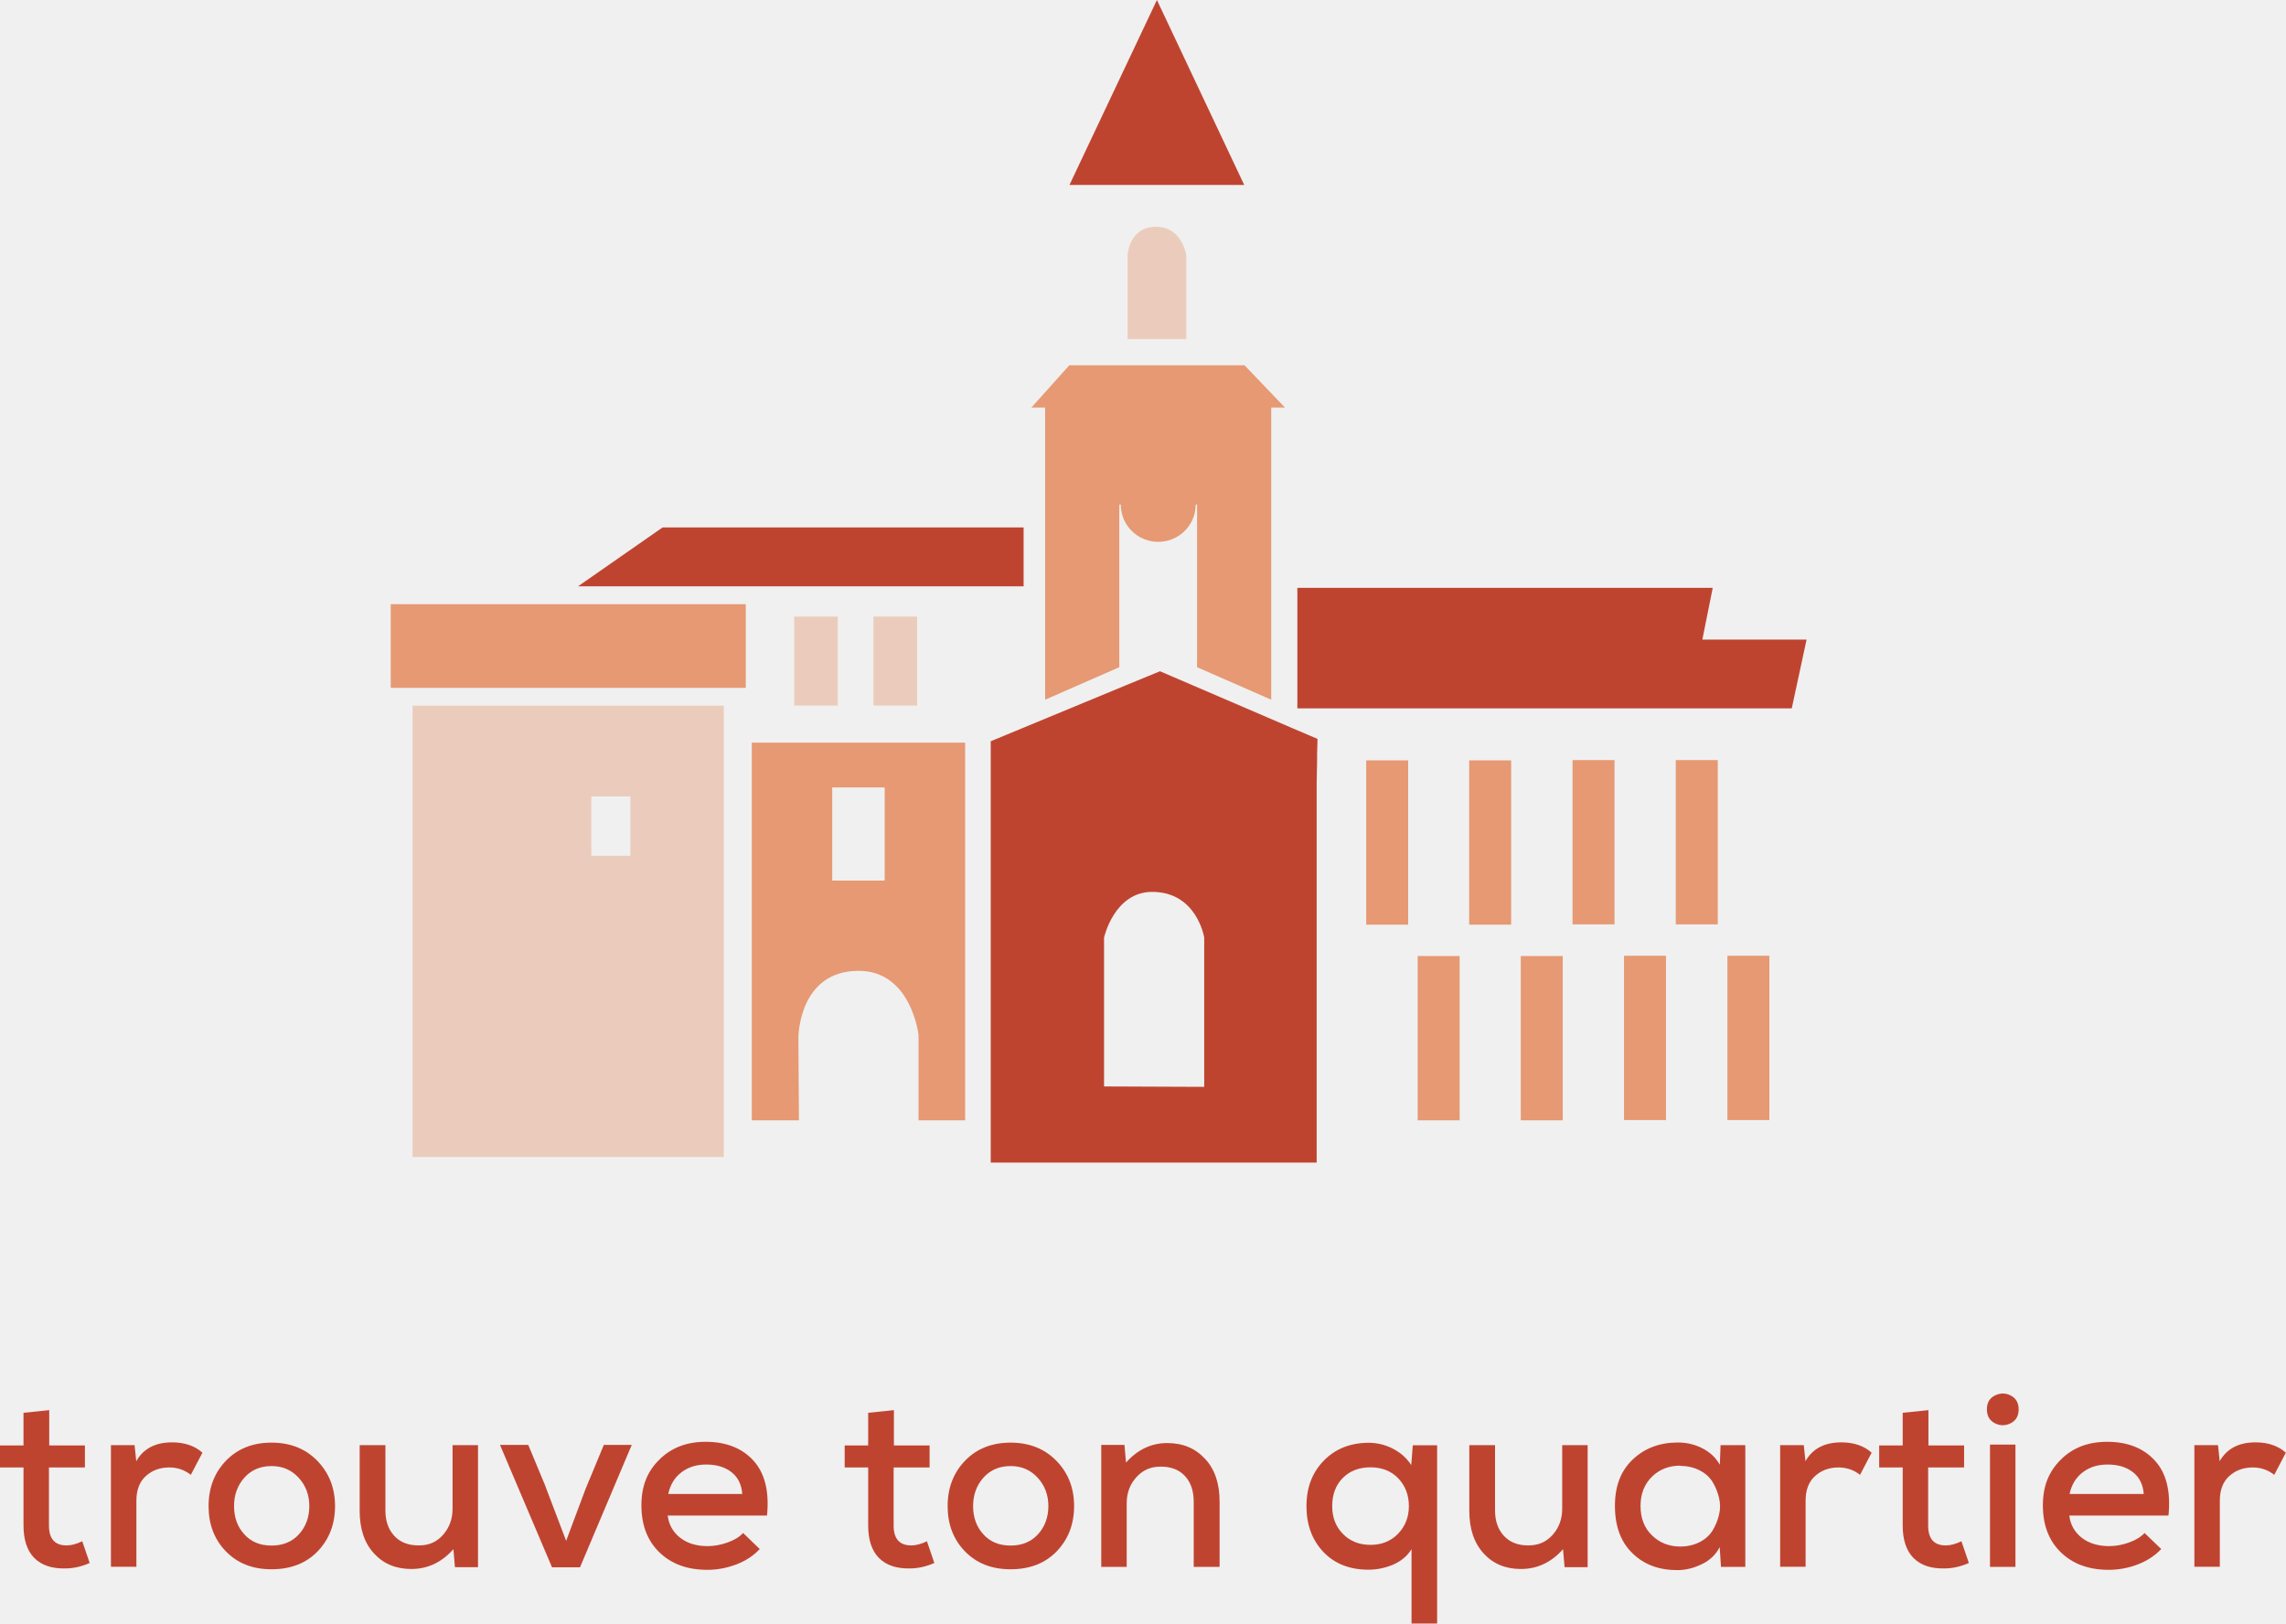
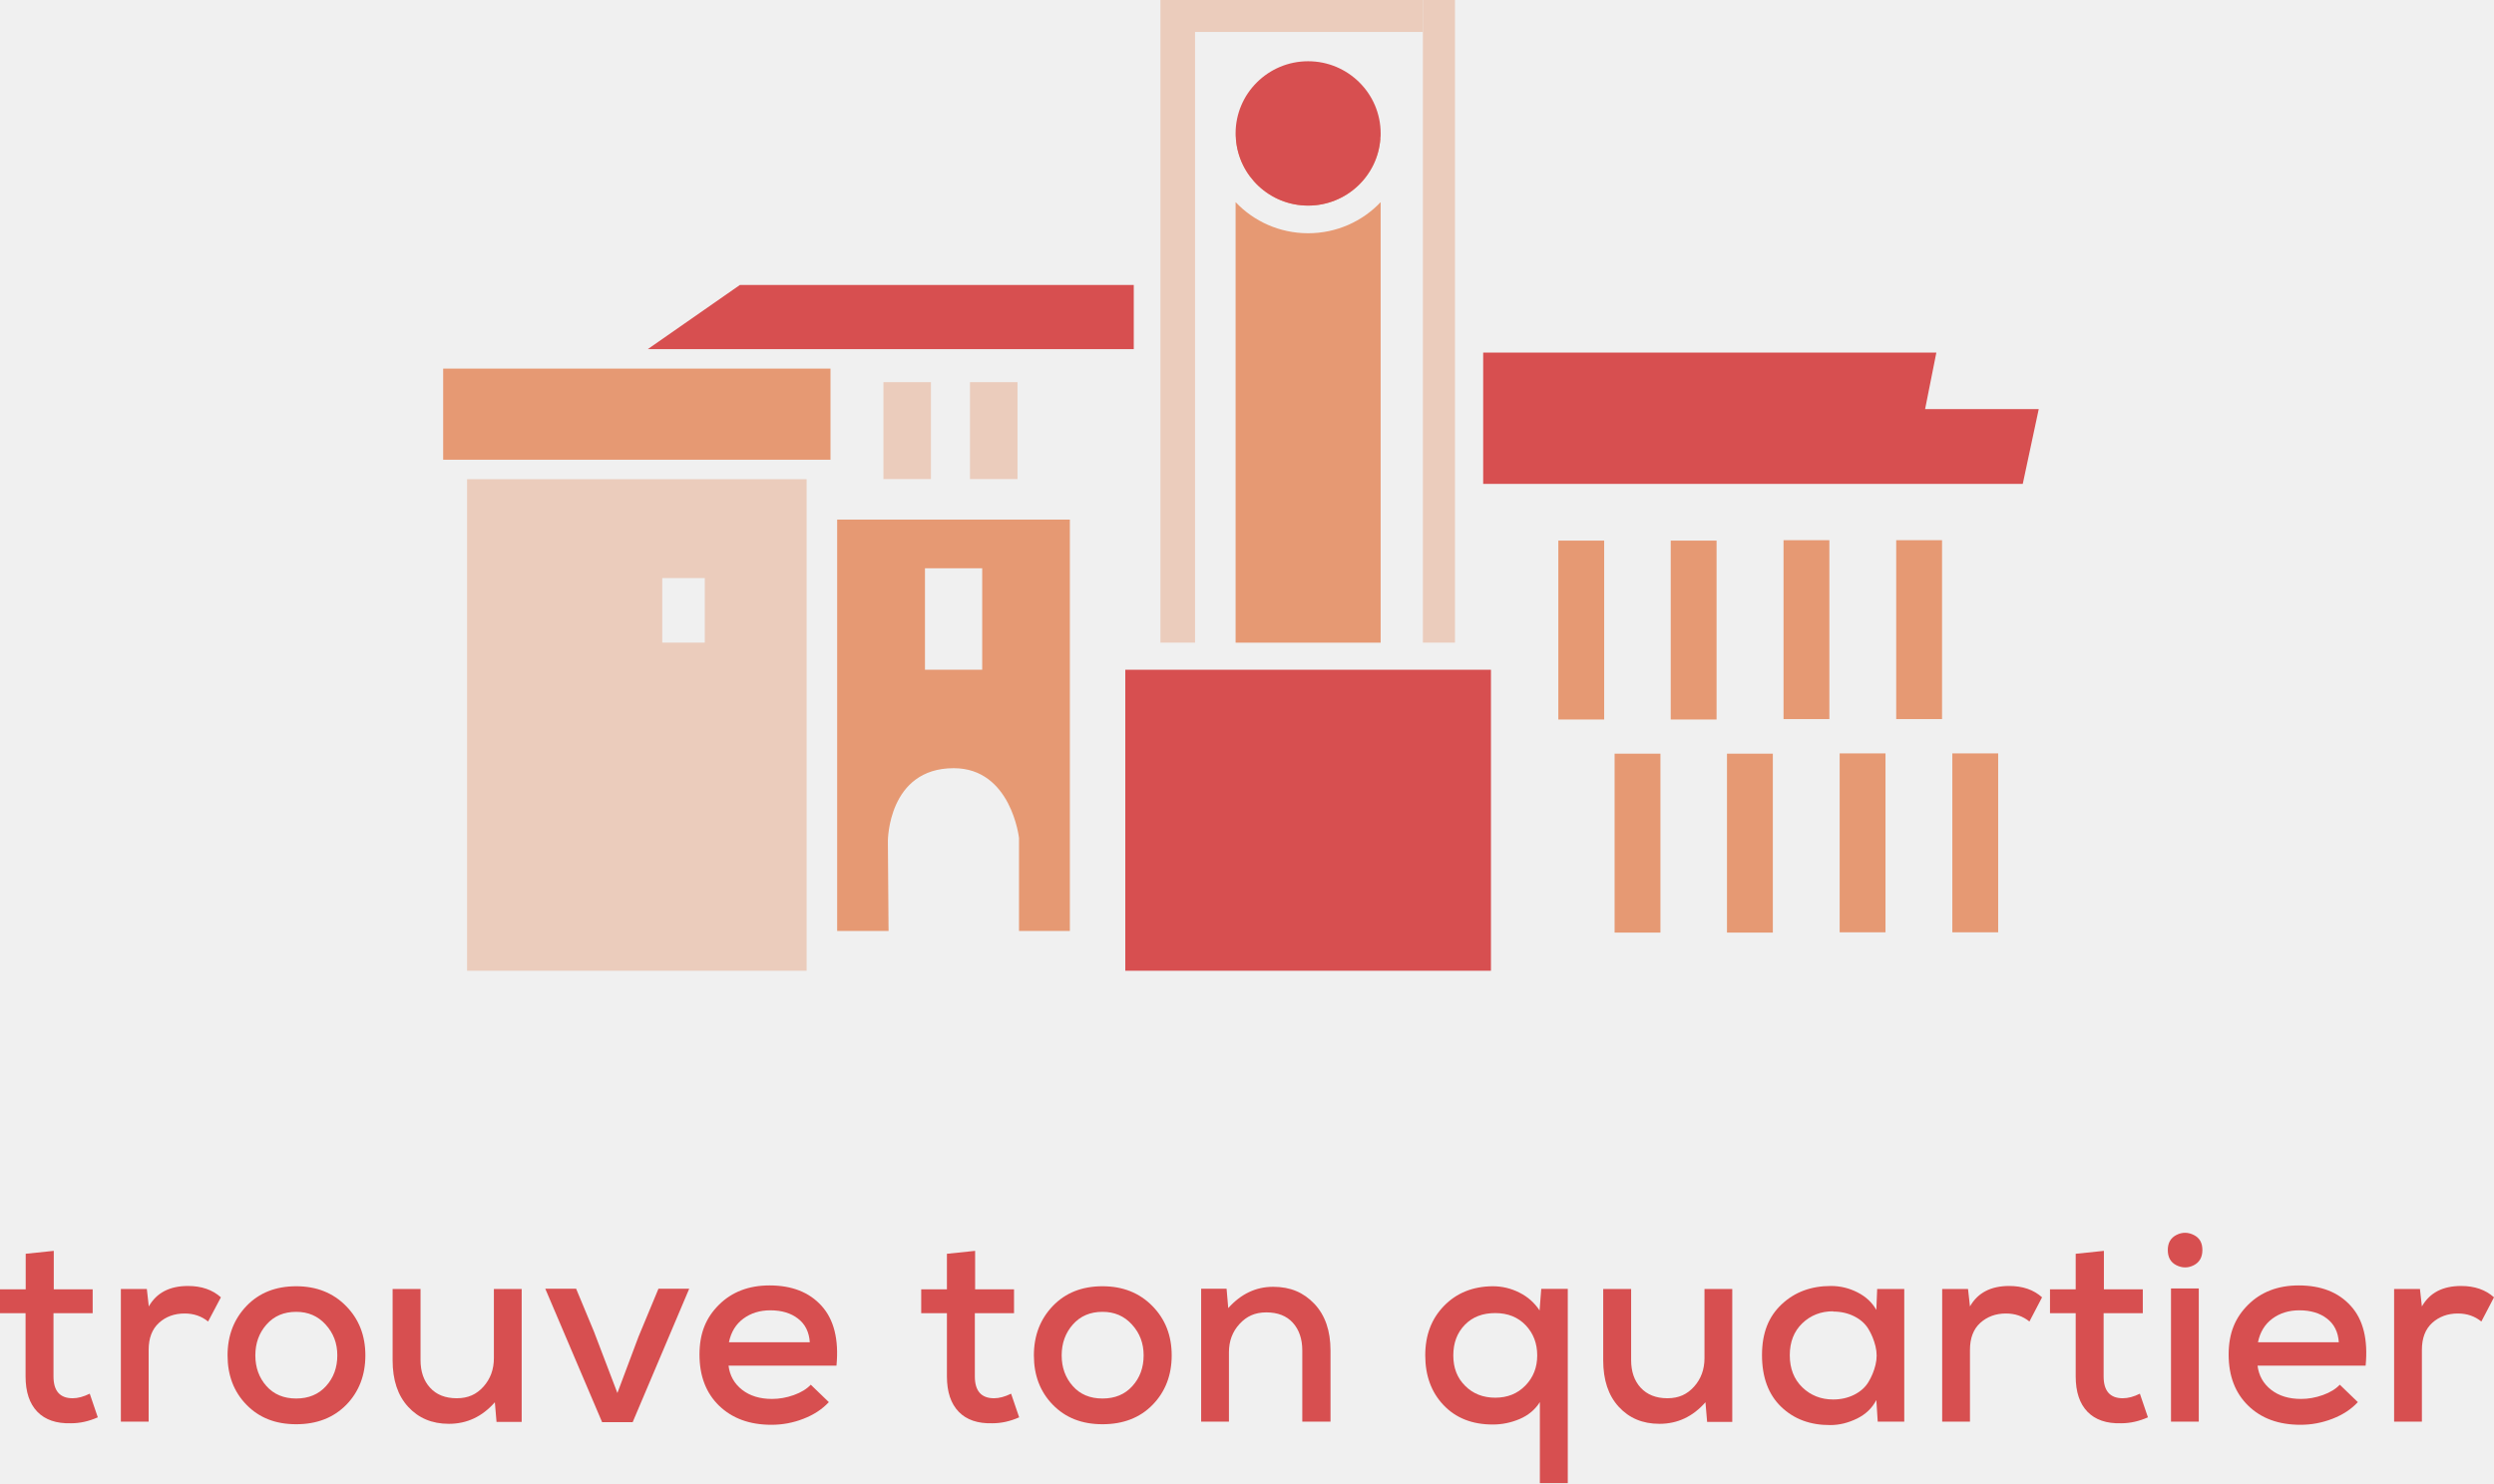
- <svg xmlns="http://www.w3.org/2000/svg" width="314" height="223" viewBox="0 0 314 223" fill="none">
-   <g clip-path="url(#clip0_216_7)">
-     <path d="M3.228 194.055L6.764 193.691V198.537H11.664V201.564H6.725V209.533C6.725 211.372 7.532 212.272 9.147 212.272C9.8 212.272 10.511 212.081 11.299 211.698L12.317 214.686C11.183 215.184 10.069 215.433 8.954 215.433C7.11 215.472 5.707 214.993 4.708 213.996C3.728 213 3.228 211.506 3.228 209.533V201.564H0V198.537H3.228V194.055Z" fill="#BF4430" />
-     <path d="M15.219 198.499H18.485L18.716 200.702C19.696 198.978 21.329 198.116 23.654 198.116C25.364 198.116 26.748 198.595 27.805 199.533L26.21 202.579C25.364 201.909 24.384 201.564 23.251 201.564C21.963 201.564 20.887 201.966 20.023 202.752C19.158 203.537 18.735 204.667 18.735 206.142V215.203H15.238V198.48L15.219 198.499Z" fill="#BF4430" />
-     <path d="M31.052 200.625C32.647 198.978 34.722 198.154 37.297 198.154C39.872 198.154 41.947 198.978 43.581 200.644C45.195 202.311 46.021 204.38 46.021 206.87C46.021 209.361 45.214 211.449 43.619 213.096C42.024 214.744 39.91 215.548 37.297 215.548C34.684 215.548 32.628 214.724 31.033 213.096C29.438 211.449 28.65 209.38 28.65 206.87C28.65 204.361 29.457 202.273 31.052 200.625ZM37.297 201.372C35.76 201.372 34.511 201.909 33.569 202.962C32.628 204.016 32.148 205.319 32.148 206.87C32.148 208.422 32.609 209.705 33.55 210.74C34.473 211.774 35.722 212.291 37.297 212.291C38.873 212.291 40.122 211.774 41.063 210.74C42.005 209.705 42.485 208.403 42.485 206.87C42.485 205.338 42.005 204.054 41.025 202.981C40.045 201.909 38.815 201.372 37.316 201.372H37.297Z" fill="#BF4430" />
-     <path d="M49.441 198.499H52.939V207.464C52.939 208.92 53.342 210.069 54.149 210.951C54.956 211.832 56.071 212.272 57.512 212.272C58.953 212.272 59.991 211.793 60.855 210.816C61.72 209.84 62.162 208.652 62.162 207.215V198.499H65.659V215.261H62.489L62.277 212.79C60.682 214.59 58.761 215.51 56.493 215.51C54.38 215.51 52.67 214.801 51.363 213.364C50.056 211.947 49.403 209.993 49.403 207.502V198.518L49.441 198.499Z" fill="#BF4430" />
-     <path d="M82.934 198.461H86.777L79.667 215.28H75.824L68.676 198.461H72.558L74.806 203.863L77.765 211.64L80.417 204.552L82.934 198.48V198.461Z" fill="#BF4430" />
-     <path d="M105.32 208.173H91.715C91.869 209.437 92.446 210.453 93.426 211.219C94.406 211.985 95.674 212.368 97.192 212.368C98.095 212.368 99.017 212.196 99.94 211.87C100.862 211.544 101.573 211.104 102.073 210.567L104.359 212.77C103.514 213.671 102.457 214.38 101.15 214.878C99.844 215.376 98.518 215.625 97.153 215.625C94.406 215.625 92.215 214.82 90.562 213.211C88.91 211.602 88.103 209.456 88.103 206.775C88.103 204.093 88.91 202.12 90.562 200.491C92.196 198.863 94.309 198.039 96.923 198.039C99.728 198.039 101.919 198.901 103.495 200.625C105.051 202.349 105.685 204.859 105.358 208.154L105.32 208.173ZM91.773 205.204H101.957C101.861 203.92 101.381 202.924 100.478 202.215C99.575 201.506 98.422 201.162 97 201.162C95.674 201.162 94.559 201.506 93.618 202.215C92.676 202.924 92.061 203.92 91.792 205.204H91.773Z" fill="#BF4430" />
-     <path d="M119.251 194.055L122.787 193.691V198.537H127.687V201.564H122.748V209.533C122.748 211.372 123.555 212.272 125.17 212.272C125.823 212.272 126.534 212.081 127.322 211.698L128.34 214.686C127.206 215.184 126.073 215.433 124.977 215.433C123.133 215.472 121.73 214.993 120.731 213.996C119.751 213 119.251 211.506 119.251 209.533V201.564H116.023V198.537H119.251V194.055Z" fill="#BF4430" />
-     <path d="M132.567 200.625C134.162 198.978 136.257 198.154 138.812 198.154C141.368 198.154 143.463 198.978 145.096 200.644C146.729 202.311 147.536 204.38 147.536 206.87C147.536 209.361 146.729 211.449 145.134 213.096C143.539 214.744 141.426 215.548 138.812 215.548C136.199 215.548 134.143 214.724 132.548 213.096C130.953 211.449 130.166 209.38 130.166 206.87C130.166 204.361 130.973 202.273 132.567 200.625ZM138.812 201.372C137.275 201.372 136.026 201.909 135.085 202.962C134.143 204.016 133.663 205.319 133.663 206.87C133.663 208.422 134.124 209.705 135.065 210.74C135.988 211.774 137.237 212.291 138.812 212.291C140.388 212.291 141.637 211.774 142.579 210.74C143.52 209.705 144.001 208.403 144.001 206.87C144.001 205.338 143.52 204.054 142.54 202.981C141.56 201.909 140.331 201.372 138.832 201.372H138.812Z" fill="#BF4430" />
-     <path d="M167.501 215.222H163.966V206.257C163.966 204.782 163.562 203.614 162.774 202.752C161.986 201.89 160.872 201.449 159.45 201.449C158.028 201.449 156.971 201.928 156.087 202.905C155.203 203.882 154.761 205.07 154.761 206.468V215.222H151.264V198.461H154.454L154.665 200.893C156.26 199.112 158.143 198.212 160.315 198.212C162.486 198.212 164.158 198.92 165.503 200.357C166.848 201.775 167.52 203.748 167.52 206.219V215.203L167.501 215.222Z" fill="#BF4430" />
-     <path d="M197.381 223H193.884V212.79C193.288 213.747 192.443 214.437 191.348 214.916C190.252 215.376 189.119 215.606 187.966 215.606C185.372 215.606 183.316 214.782 181.778 213.173C180.241 211.544 179.453 209.456 179.453 206.889C179.453 204.322 180.241 202.273 181.817 200.644C183.392 199.016 185.448 198.192 187.966 198.173C189.138 198.173 190.272 198.441 191.309 198.978C192.366 199.514 193.212 200.261 193.846 201.238L194.057 198.518H197.401V223.019L197.381 223ZM184.468 210.702C185.448 211.698 186.717 212.196 188.254 212.196C189.791 212.196 191.059 211.679 192.039 210.663C193.019 209.648 193.519 208.384 193.519 206.87C193.519 205.357 193.039 204.093 192.078 203.077C191.117 202.062 189.83 201.545 188.254 201.545C186.678 201.545 185.391 202.043 184.43 203.02C183.469 203.997 182.989 205.28 182.989 206.87C182.989 208.46 183.488 209.705 184.468 210.702Z" fill="#BF4430" />
-     <path d="M201.859 198.499H205.356V207.464C205.356 208.92 205.759 210.069 206.566 210.951C207.373 211.832 208.488 212.272 209.91 212.272C211.332 212.272 212.389 211.793 213.272 210.816C214.137 209.84 214.579 208.652 214.579 207.215V198.499H218.076V215.261H214.906L214.694 212.79C213.1 214.59 211.178 215.51 208.911 215.51C206.797 215.51 205.087 214.801 203.78 213.364C202.473 211.928 201.82 209.993 201.82 207.502V198.518L201.859 198.499Z" fill="#BF4430" />
-     <path d="M236.235 201.143L236.331 198.499H239.732V215.223H236.389L236.216 212.502C235.697 213.518 234.89 214.303 233.775 214.839C232.68 215.376 231.566 215.663 230.432 215.663C227.915 215.682 225.839 214.916 224.245 213.364C222.63 211.813 221.823 209.629 221.823 206.851C221.823 204.074 222.65 202.005 224.283 200.453C225.935 198.901 227.992 198.135 230.49 198.135C231.681 198.135 232.815 198.403 233.852 198.94C234.89 199.476 235.678 200.223 236.197 201.143H236.235ZM230.797 201.315C229.26 201.315 227.953 201.813 226.915 202.828C225.878 203.844 225.34 205.185 225.34 206.851C225.34 208.518 225.859 209.878 226.915 210.893C227.953 211.908 229.26 212.426 230.797 212.426C231.796 212.426 232.68 212.215 233.468 211.813C234.256 211.41 234.832 210.874 235.236 210.223C235.639 209.571 235.928 208.843 236.12 208.077C236.312 207.311 236.312 206.506 236.12 205.721C235.928 204.936 235.639 204.208 235.236 203.556C234.832 202.905 234.256 202.369 233.468 201.966C232.68 201.564 231.796 201.353 230.797 201.353V201.315Z" fill="#BF4430" />
-     <path d="M244.498 198.499H247.764L247.995 200.702C248.975 198.978 250.608 198.116 252.933 198.116C254.643 198.116 256.027 198.595 257.084 199.533L255.489 202.579C254.643 201.909 253.663 201.564 252.53 201.564C251.242 201.564 250.166 201.966 249.302 202.752C248.437 203.537 248.014 204.667 248.014 206.142V215.203H244.517V198.48L244.498 198.499Z" fill="#BF4430" />
-     <path d="M261.35 194.055L264.885 193.691V198.537H269.785V201.564H264.847V209.533C264.847 211.372 265.654 212.272 267.268 212.272C267.921 212.272 268.632 212.081 269.42 211.698L270.439 214.686C269.305 215.184 268.19 215.433 267.076 215.433C265.231 215.472 263.828 214.993 262.829 213.996C261.849 213 261.35 211.506 261.35 209.533V201.564H258.121V198.537H261.35V194.055Z" fill="#BF4430" />
-     <path d="M274.013 195.491C273.282 195.127 272.917 194.476 272.917 193.576C272.917 192.675 273.282 192.043 274.013 191.679C274.743 191.315 275.473 191.315 276.184 191.679C276.895 192.043 277.279 192.675 277.279 193.576C277.279 194.476 276.914 195.127 276.184 195.491C275.454 195.855 274.724 195.855 274.013 195.491ZM276.837 198.422H273.34V215.222H276.837V198.422Z" fill="#BF4430" />
-     <path d="M297.84 208.173H284.235C284.389 209.437 284.965 210.453 285.945 211.219C286.925 211.985 288.194 212.368 289.712 212.368C290.615 212.368 291.537 212.196 292.44 211.87C293.363 211.544 294.074 211.104 294.573 210.567L296.86 212.77C296.014 213.671 294.938 214.38 293.651 214.878C292.344 215.376 291.018 215.625 289.654 215.625C286.906 215.625 284.716 214.82 283.063 213.211C281.411 211.602 280.604 209.456 280.604 206.775C280.604 204.093 281.43 202.12 283.063 200.491C284.696 198.863 286.81 198.039 289.423 198.039C292.229 198.039 294.419 198.901 295.995 200.625C297.571 202.349 298.186 204.859 297.859 208.154L297.84 208.173ZM284.293 205.204H294.458C294.362 203.92 293.881 202.924 292.978 202.215C292.075 201.506 290.922 201.162 289.481 201.162C288.155 201.162 287.041 201.506 286.099 202.215C285.158 202.924 284.543 203.92 284.274 205.204H284.293Z" fill="#BF4430" />
-     <path d="M301.395 198.499H304.661L304.892 200.702C305.872 198.978 307.505 198.116 309.83 198.116C311.54 198.116 312.924 198.595 313.981 199.533L312.386 202.579C311.54 201.909 310.56 201.564 309.427 201.564C308.139 201.564 307.063 201.966 306.199 202.752C305.334 203.537 304.911 204.667 304.911 206.142V215.203H301.414V198.48L301.395 198.499Z" fill="#BF4430" />
-     <path d="M103.264 153.884H109.74L109.663 142.524C109.663 142.524 109.663 133.348 117.945 133.348C125.189 133.348 126.169 142.16 126.169 142.16V153.884H132.568V102.008H103.264V153.884ZM114.313 108.157H121.519V120.954H114.313V108.157Z" fill="#E69973" />
-     <path d="M56.666 96.931V158.922H99.421V96.931H56.666ZM86.585 117.544H81.224V109.402H86.585V117.544Z" fill="#EBCCBC" />
-     <path d="M248.149 87.851H233.833L235.255 80.744H178.204V87.851V88.12V97.296H246.112L248.149 87.851Z" fill="#BF4430" />
-     <path d="M162.928 46.569H154.877V35.094C154.877 35.094 155.03 31.072 158.912 31.148C162.409 31.206 162.947 35.094 162.947 35.094V46.569H162.928Z" fill="#EBCCBC" />
-     <path d="M177.513 100.016L173.996 98.502L159.335 92.2L154.723 94.096L136.084 101.816V159.688H180.856V107.468L180.914 104.556V103.636L180.971 101.491L177.513 100.016ZM165.407 149.286L151.649 149.229V128.789C151.649 128.789 153.032 122.505 158.259 122.505C164.408 122.505 165.407 128.77 165.407 128.77V149.286Z" fill="#BF4430" />
-     <path d="M176.494 55.975H174.611V96.108L164.427 91.644V69.308H164.235C164.235 70.4 163.889 71.415 163.312 72.239C162.39 73.561 160.833 74.423 159.085 74.423C157.336 74.423 155.799 73.561 154.877 72.239C154.281 71.415 153.954 70.381 153.954 69.308H153.743V78.235V91.644L143.559 96.108V55.975H141.676L146.883 50.171H170.941L176.494 55.975Z" fill="#E69973" />
-     <path d="M193.423 104.441H187.658V127.007H193.423V104.441Z" fill="#E69973" />
-     <path d="M207.566 104.441H201.801V127.007H207.566V104.441Z" fill="#E69973" />
-     <path d="M235.947 104.403H230.182V126.969H235.947V104.403Z" fill="#E69973" />
-     <path d="M221.766 104.403H216.001V126.969H221.766V104.403Z" fill="#E69973" />
-     <path d="M200.494 131.317H194.73V153.884H200.494V131.317Z" fill="#E69973" />
-     <path d="M214.656 131.317H208.891V153.884H214.656V131.317Z" fill="#E69973" />
-     <path d="M243.037 131.279H237.273V153.845H243.037V131.279Z" fill="#E69973" />
-     <path d="M228.837 131.279H223.072V153.845H228.837V131.279Z" fill="#E69973" />
-     <path d="M158.912 0L170.902 25.401H146.902L158.912 0Z" fill="#BF4430" />
-     <path d="M102.438 82.986H53.669V94.48H102.438V82.986Z" fill="#E69973" />
-     <path d="M140.6 80.534V72.45H91.004L79.398 80.534H140.58H140.6Z" fill="#BF4430" />
-     <path d="M125.977 84.691H119.981V96.912H125.977V84.691Z" fill="#EBCCBC" />
-     <path d="M115.081 84.691H109.086V96.912H115.081V84.691Z" fill="#EBCCBC" />
+ <svg xmlns="http://www.w3.org/2000/svg" width="311" height="185" viewBox="0 0 311 185" fill="none">
+   <g clip-path="url(#clip0_532_274)">
+     <path d="M3.205 156.389L6.704 156.026V160.821H11.555V163.804H6.67V171.686C6.67 173.497 7.467 174.411 9.06 174.411C9.719 174.411 10.412 174.221 11.191 173.842L12.196 176.791C11.07 177.291 9.961 177.532 8.853 177.532C7.034 177.584 5.63 177.101 4.66 176.101C3.69 175.101 3.188 173.635 3.188 171.686V163.804H0V160.821H3.205V156.389Z" fill="#D74F50" />
+     <path d="M15.072 160.786H18.311L18.554 162.959C19.524 161.252 21.153 160.407 23.439 160.407C25.12 160.407 26.488 160.873 27.545 161.821L25.951 164.839C25.12 164.167 24.15 163.839 23.024 163.839C21.742 163.839 20.668 164.236 19.819 165.012C18.97 165.788 18.537 166.909 18.537 168.375V177.326H15.072V160.786Z" fill="#D74F50" />
+     <path d="M30.75 162.89C32.327 161.252 34.388 160.441 36.935 160.441C39.481 160.441 41.543 161.269 43.154 162.908C44.765 164.546 45.562 166.598 45.562 169.065C45.562 171.531 44.765 173.6 43.189 175.221C41.595 176.843 39.516 177.653 36.935 177.653C34.353 177.653 32.309 176.843 30.733 175.221C29.156 173.6 28.377 171.548 28.377 169.065C28.377 166.581 29.174 164.529 30.75 162.89ZM36.935 163.632C35.41 163.632 34.18 164.149 33.245 165.201C32.309 166.253 31.841 167.547 31.841 169.065C31.841 170.582 32.309 171.858 33.227 172.893C34.146 173.928 35.393 174.445 36.935 174.445C38.477 174.445 39.724 173.928 40.659 172.893C41.595 171.858 42.063 170.582 42.063 169.065C42.063 167.547 41.578 166.288 40.607 165.219C39.637 164.149 38.425 163.632 36.935 163.632Z" fill="#D74F50" />
+     <path d="M48.975 160.786H52.44V169.651C52.44 171.082 52.838 172.238 53.635 173.1C54.432 173.98 55.541 174.411 56.961 174.411C58.382 174.411 59.421 173.928 60.287 172.962C61.154 171.996 61.587 170.806 61.587 169.409V160.786H65.052V177.36H61.916L61.708 174.911C60.132 176.705 58.226 177.601 55.974 177.601C53.877 177.601 52.197 176.894 50.898 175.48C49.599 174.066 48.958 172.134 48.958 169.668V160.769L48.975 160.786Z" fill="#D74F50" />
+     <path d="M82.133 160.752H85.944L78.893 177.394H75.082L67.997 160.752H71.843L74.06 166.081L76.988 173.756L79.621 166.736L82.116 160.735L82.133 160.752Z" fill="#D74F50" />
+     <path d="M104.325 170.341H90.847C91.003 171.6 91.575 172.6 92.545 173.359C93.515 174.118 94.762 174.497 96.269 174.497C97.17 174.497 98.071 174.342 98.989 174.014C99.907 173.686 100.6 173.255 101.103 172.721L103.355 174.894C102.523 175.79 101.467 176.48 100.167 176.98C98.885 177.481 97.551 177.722 96.2 177.722C93.48 177.722 91.315 176.929 89.669 175.342C88.04 173.755 87.226 171.634 87.226 168.961C87.226 166.288 88.04 164.356 89.652 162.752C91.263 161.148 93.376 160.338 95.957 160.338C98.747 160.338 100.912 161.183 102.454 162.89C103.996 164.598 104.619 167.081 104.308 170.341H104.325ZM90.899 167.426H100.981C100.895 166.15 100.41 165.167 99.509 164.477C98.625 163.787 97.465 163.442 96.061 163.442C94.762 163.442 93.636 163.787 92.701 164.477C91.765 165.167 91.159 166.15 90.899 167.426Z" fill="#D74F50" />
+     <path d="M118.098 156.389L121.597 156.026V160.821H126.448V163.804H121.562V171.686C121.562 173.497 122.359 174.411 123.953 174.411C124.611 174.411 125.304 174.221 126.084 173.842L127.089 176.791C125.963 177.291 124.854 177.532 123.745 177.532C121.926 177.584 120.523 177.101 119.553 176.101C118.583 175.101 118.08 173.635 118.08 171.686V163.804H114.875V160.821H118.08V156.389H118.098Z" fill="#D74F50" />
+     <path d="M131.298 162.89C132.875 161.252 134.936 160.441 137.483 160.441C140.03 160.441 142.091 161.269 143.702 162.908C145.314 164.546 146.11 166.598 146.11 169.065C146.11 171.531 145.314 173.6 143.737 175.221C142.161 176.843 140.064 177.653 137.483 177.653C134.902 177.653 132.858 176.843 131.281 175.221C129.705 173.6 128.925 171.548 128.925 169.065C128.925 166.581 129.722 164.529 131.298 162.89ZM137.483 163.632C135.959 163.632 134.729 164.149 133.793 165.201C132.858 166.253 132.39 167.547 132.39 169.065C132.39 170.582 132.858 171.858 133.776 172.893C134.694 173.928 135.924 174.445 137.483 174.445C139.042 174.445 140.272 173.928 141.208 172.893C142.143 171.858 142.611 170.582 142.611 169.065C142.611 167.547 142.126 166.288 141.156 165.219C140.186 164.149 138.973 163.632 137.483 163.632Z" fill="#D74F50" />
+     <path d="M165.894 177.325H162.395V168.461C162.395 167.012 161.996 165.857 161.217 164.994C160.437 164.132 159.329 163.701 157.908 163.701C156.487 163.701 155.448 164.184 154.565 165.15C153.681 166.115 153.248 167.288 153.248 168.668V177.325H149.783V160.752H152.953L153.161 163.166C154.738 161.407 156.591 160.51 158.757 160.51C160.922 160.51 162.551 161.217 163.902 162.632C165.236 164.046 165.912 165.977 165.912 168.444V177.343L165.894 177.325Z" fill="#D74F50" />
+     <path d="M195.484 185H192.019V174.894C191.43 175.825 190.598 176.532 189.507 176.998C188.416 177.463 187.307 177.688 186.146 177.688C183.582 177.688 181.538 176.877 180.013 175.273C178.489 173.669 177.727 171.6 177.727 169.065C177.727 166.529 178.506 164.494 180.065 162.89C181.625 161.286 183.651 160.459 186.146 160.441C187.307 160.441 188.416 160.7 189.472 161.235C190.512 161.752 191.361 162.511 191.984 163.459L192.192 160.769H195.501V185H195.484ZM182.699 172.859C183.669 173.842 184.933 174.342 186.458 174.342C187.982 174.342 189.23 173.842 190.217 172.824C191.205 171.807 191.69 170.565 191.69 169.065C191.69 167.564 191.205 166.305 190.252 165.305C189.299 164.305 188.034 163.787 186.458 163.787C184.881 163.787 183.617 164.27 182.664 165.253C181.711 166.236 181.226 167.495 181.226 169.065C181.226 170.634 181.711 171.876 182.699 172.859Z" fill="#D74F50" />
+     <path d="M199.936 160.786H203.401V169.651C203.401 171.082 203.799 172.238 204.596 173.1C205.393 173.962 206.502 174.411 207.922 174.411C209.343 174.411 210.382 173.928 211.249 172.962C212.115 171.996 212.548 170.806 212.548 169.409V160.786H216.013V177.36H212.877L212.669 174.911C211.093 176.705 209.187 177.601 206.935 177.601C204.839 177.601 203.158 176.894 201.859 175.48C200.56 174.066 199.919 172.134 199.919 169.668V160.769L199.936 160.786Z" fill="#D74F50" />
+     <path d="M233.978 163.408L234.082 160.786H237.46V177.326H234.151L233.978 174.635C233.458 175.635 232.661 176.411 231.57 176.946C230.478 177.481 229.369 177.757 228.243 177.757C225.749 177.774 223.704 177.015 222.111 175.48C220.517 173.945 219.72 171.789 219.72 169.03C219.72 166.271 220.534 164.236 222.163 162.701C223.791 161.166 225.835 160.407 228.313 160.407C229.508 160.407 230.617 160.683 231.656 161.218C232.696 161.752 233.458 162.477 233.978 163.391V163.408ZM228.59 163.563C227.065 163.563 225.783 164.063 224.744 165.063C223.704 166.064 223.185 167.392 223.185 169.047C223.185 170.703 223.704 172.031 224.744 173.048C225.783 174.049 227.065 174.566 228.59 174.566C229.577 174.566 230.461 174.359 231.24 173.962C232.02 173.566 232.609 173.031 232.99 172.393C233.389 171.738 233.683 171.031 233.874 170.255C234.064 169.478 234.064 168.702 233.874 167.926C233.683 167.15 233.389 166.426 232.99 165.771C232.592 165.115 232.02 164.598 231.24 164.201C230.461 163.804 229.577 163.598 228.59 163.598V163.563Z" fill="#D74F50" />
+     <path d="M242.172 160.786H245.411L245.654 162.959C246.624 161.252 248.253 160.407 250.539 160.407C252.22 160.407 253.588 160.873 254.645 161.821L253.069 164.839C252.237 164.167 251.267 163.839 250.141 163.839C248.859 163.839 247.802 164.236 246.936 165.012C246.087 165.788 245.654 166.909 245.654 168.375V177.326H242.189V160.786H242.172Z" fill="#D74F50" />
+     <path d="M258.855 156.389L262.354 156.026V160.821H267.205V163.804H262.32V171.686C262.32 173.497 263.117 174.411 264.71 174.411C265.369 174.411 266.079 174.221 266.841 173.842L267.846 176.791C266.72 177.291 265.611 177.532 264.502 177.532C262.683 177.584 261.28 177.101 260.31 176.101C259.34 175.101 258.838 173.635 258.838 171.686V163.804H255.633V160.821H258.838V156.389H258.855Z" fill="#D74F50" />
+     <path d="M271.397 157.82C270.67 157.458 270.323 156.82 270.323 155.923C270.323 155.026 270.687 154.405 271.397 154.043C272.108 153.681 272.835 153.681 273.563 154.043C274.29 154.405 274.637 155.026 274.637 155.923C274.637 156.82 274.273 157.458 273.563 157.82C272.853 158.182 272.125 158.182 271.397 157.82ZM274.187 160.717H270.722V177.325H274.187V160.717Z" fill="#D74F50" />
+     <path d="M294.993 170.341H281.515C281.67 171.6 282.242 172.6 283.212 173.359C284.182 174.118 285.43 174.497 286.937 174.497C287.838 174.497 288.739 174.342 289.657 174.014C290.575 173.686 291.268 173.255 291.77 172.721L294.022 174.894C293.191 175.79 292.134 176.48 290.835 176.98C289.536 177.481 288.219 177.722 286.868 177.722C284.148 177.722 281.982 176.929 280.354 175.342C278.725 173.755 277.911 171.634 277.911 168.961C277.911 166.288 278.725 164.356 280.337 162.752C281.948 161.148 284.061 160.338 286.642 160.338C289.432 160.338 291.597 161.183 293.139 162.89C294.698 164.598 295.304 167.081 294.993 170.341ZM281.567 167.426H291.649C291.562 166.15 291.077 165.167 290.177 164.477C289.293 163.787 288.132 163.442 286.729 163.442C285.43 163.442 284.304 163.787 283.368 164.477C282.433 165.167 281.826 166.15 281.567 167.426Z" fill="#D74F50" />
+     <path d="M298.527 160.786H301.766L302.009 162.959C302.979 161.252 304.607 160.407 306.894 160.407C308.575 160.407 309.943 160.873 311 161.821L309.424 164.839C308.592 164.167 307.622 163.839 306.496 163.839C305.214 163.839 304.157 164.236 303.291 165.012C302.442 165.788 302.009 166.909 302.009 168.375V177.326H298.544V160.786H298.527Z" fill="#D74F50" />
+     <path d="M104.394 116.119H110.804L110.718 104.891C110.718 104.891 110.718 95.82 118.929 95.82C126.101 95.82 127.071 104.529 127.071 104.529V116.119H133.412V64.811H104.394V116.119ZM115.343 70.882H122.481V83.541H115.343V70.882Z" fill="#E69973" />
+     <path d="M58.243 59.775V121.086H100.583V59.775H58.243ZM87.885 80.16H82.583V72.106H87.885V80.16Z" fill="#EBCCBC" />
+     <path d="M254.229 51.032H240.058L241.462 43.978H184.951V51.032V51.29V60.362H252.237L254.229 51.032Z" fill="#D74F50" />
+     <path d="M200.04 67.433H194.323V89.749H200.04V67.433Z" fill="#E69973" />
+     <path d="M214.055 67.433H208.338V89.749H214.055V67.433Z" fill="#E69973" />
+     <path d="M242.172 67.381H236.455V89.697H242.172V67.381Z" fill="#E69973" />
+     <path d="M228.122 67.381H222.405V89.697H228.122V67.381Z" fill="#E69973" />
+     <path d="M207.056 94.009H201.339V116.326H207.056V94.009Z" fill="#E69973" />
+     <path d="M221.071 94.009H215.354V116.326H221.071V94.009Z" fill="#E69973" />
+     <path d="M249.171 93.975H243.454V116.291H249.171V93.975Z" fill="#E69973" />
+     <path d="M235.121 93.975H229.404V116.291H235.121V93.975Z" fill="#E69973" />
+     <path d="M103.563 45.978H55.263V57.344H103.563V45.978Z" fill="#E69973" />
+     <path d="M141.381 43.547V35.544H92.267L80.782 43.547H141.381Z" fill="#D74F50" />
+     <path d="M126.881 47.669H120.956V59.758H126.881V47.669Z" fill="#EBCCBC" />
+     <path d="M116.088 47.669H110.163V59.758H116.088V47.669Z" fill="#EBCCBC" />
+     <path d="M154.114 17.281H172.131C171.802 21.954 167.887 25.645 163.122 25.645C158.358 25.645 154.443 21.954 154.114 17.281Z" fill="#E69973" />
+     <path d="M172.166 25.214V80.16H154.079V25.214C156.349 27.611 159.571 29.094 163.123 29.094C166.674 29.094 169.896 27.611 172.166 25.214Z" fill="#E69973" />
+     <path d="M172.166 16.642C172.166 16.867 172.166 17.074 172.131 17.281C171.802 21.954 167.887 25.645 163.123 25.645C158.358 25.645 154.443 21.954 154.114 17.281C154.079 17.074 154.079 16.867 154.079 16.642C154.079 11.676 158.133 7.64 163.123 7.64C168.112 7.64 172.166 11.676 172.166 16.642Z" fill="#D74F50" />
+     <path d="M185.921 83.541H140.324V121.086H185.921V83.541Z" fill="#D74F50" />
+     <path d="M181.434 0H177.432V80.16H181.434V0Z" fill="#EBCCBC" />
+     <path d="M147.999 5.00679e-06V3.984L177.432 3.984V5.00679e-06L147.999 5.00679e-06Z" fill="#EBCCBC" />
+     <path d="M149.021 0H144.707V80.16H149.021V0Z" fill="#EBCCBC" />
  </g>
  <defs>
-     <clipPath id="clip0_216_7">
-       <rect width="314" height="223" fill="white" />
+     <clipPath id="clip0_532_274">
+       <rect width="311" height="185" fill="white" />
    </clipPath>
  </defs>
</svg>
